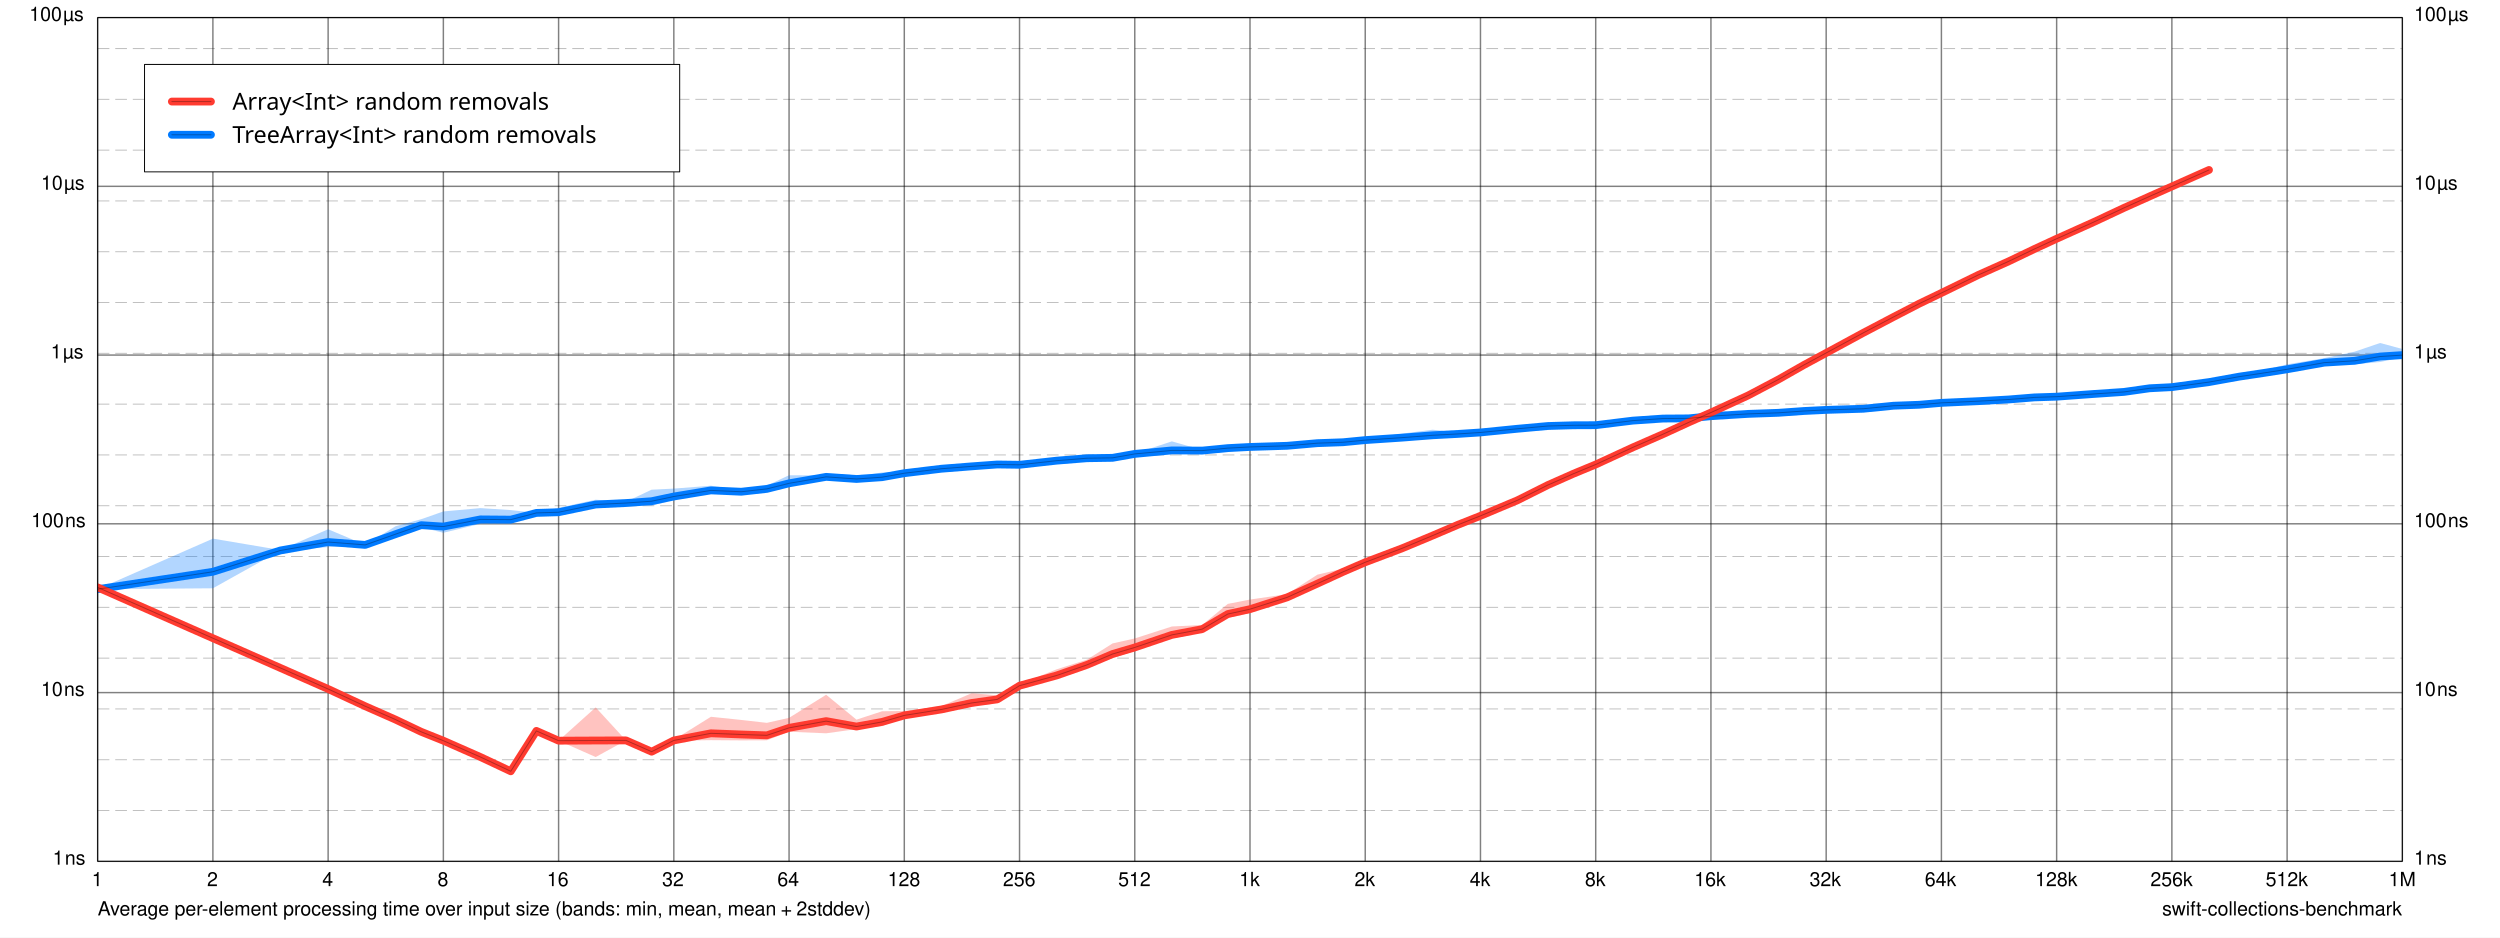
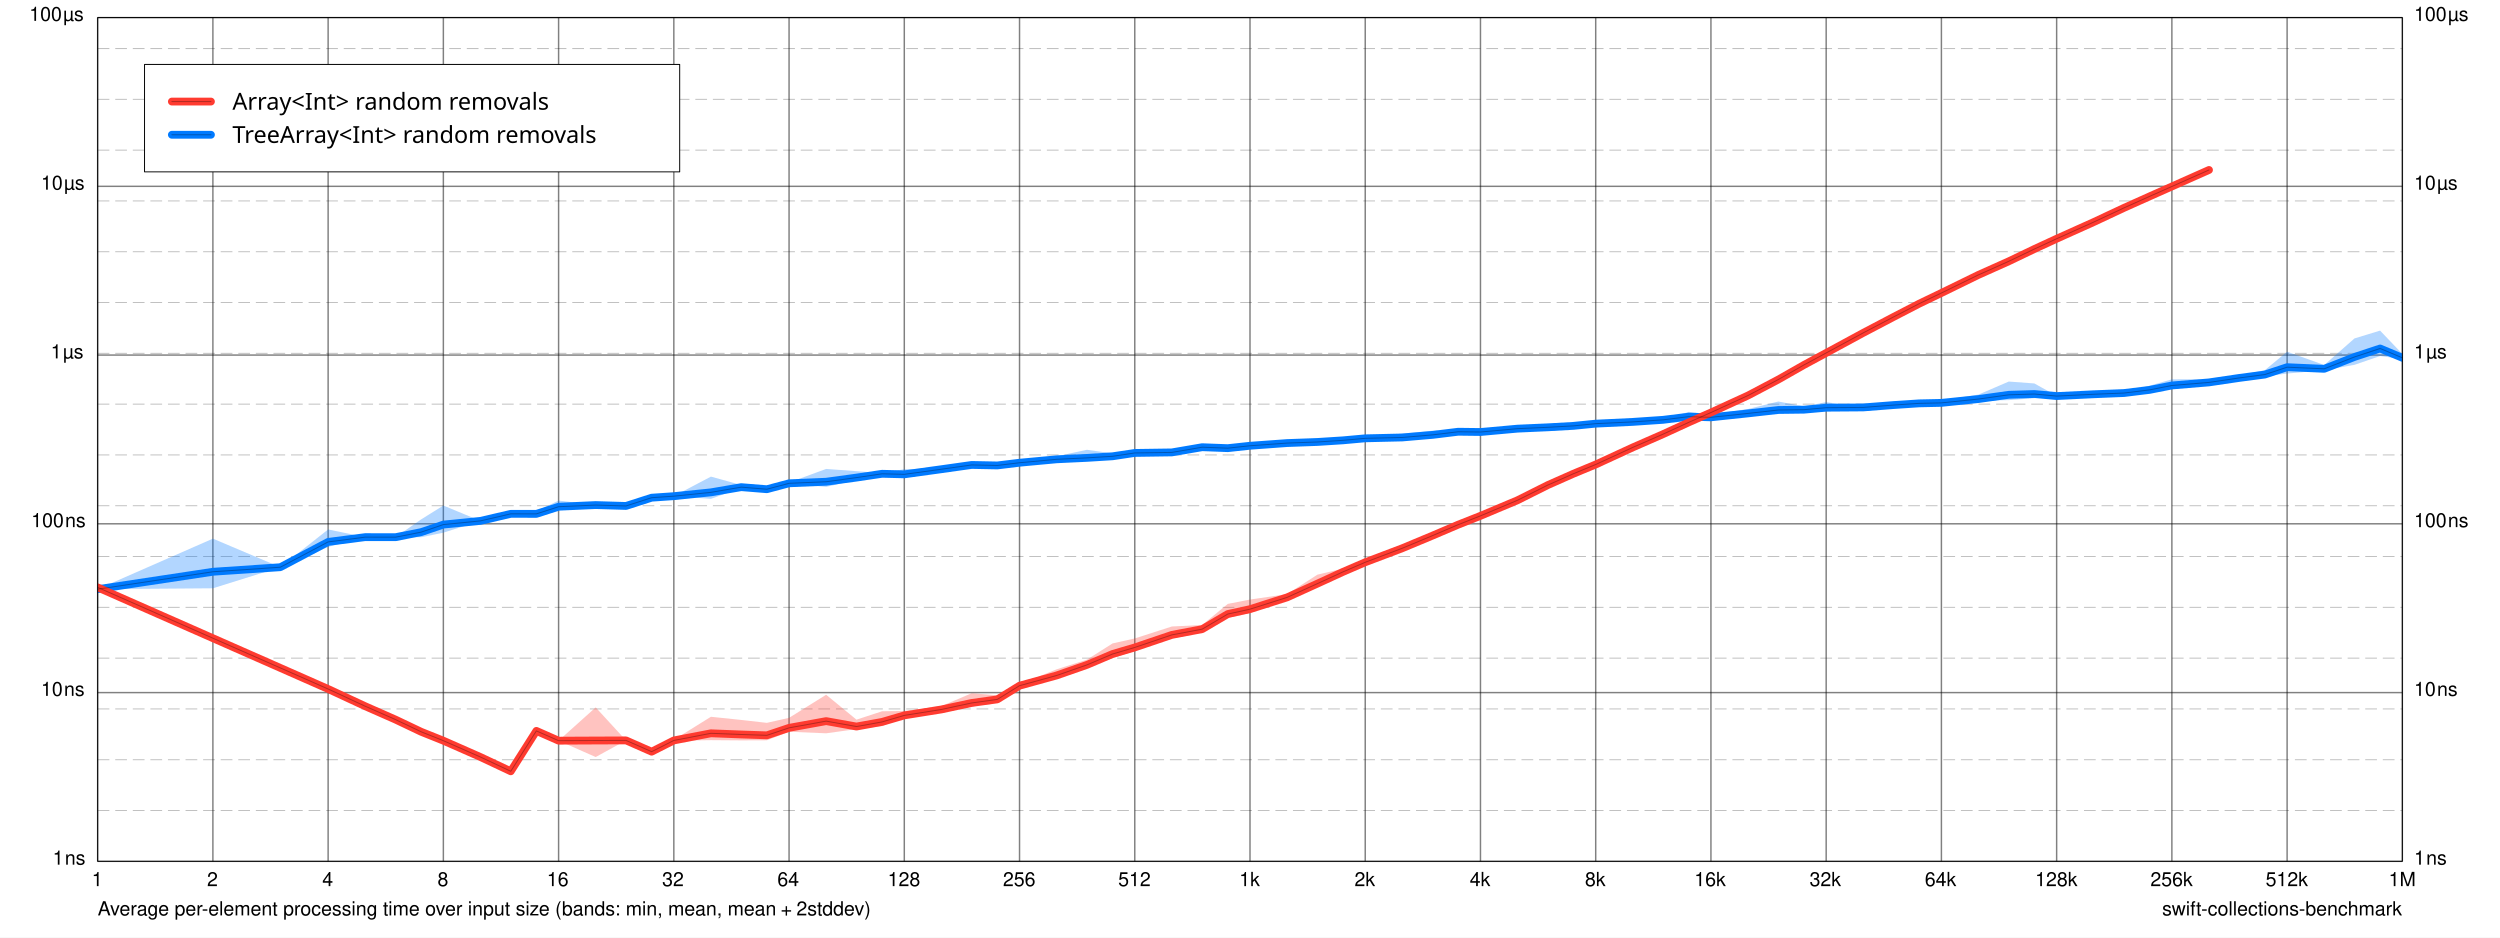
<svg xmlns="http://www.w3.org/2000/svg" xmlns:xlink="http://www.w3.org/1999/xlink" width="1280.0px" height="480.0px" viewBox="0.0 0.0 1280.0 480.0" version="1.1">
  <path d="M 0 0 L 0 480 L 1280 480 L 1280 0 z" fill="#FFFFFF" fill-opacity="1.0" stroke="none" />
  <text x="50" y="468.7" font-family="Helvetica" font-size="10" font-weight="normal" font-style="normal" fill="#000000" fill-opacity="1">Average per-element processing time over input size (bands: min, mean, mean + 2stddev)</text>
  <a xlink:href="https://github.com/apple/swift-collections-benchmark">
    <text x="1107" y="468.7" font-family="Helvetica" font-size="10" font-weight="normal" font-style="normal" fill="#000000" fill-opacity="1">swift-collections-benchmark</text>
  </a>
  <path d="M 50 9 L 50 441" fill="none" stroke-width="0.75" stroke="#000000" stroke-opacity="0.498" stroke-linecap="butt" stroke-linejoin="round" />
  <text x="47" y="453.7" font-family="Helvetica" font-size="10" font-weight="normal" font-style="normal" fill="#000000" fill-opacity="1">1</text>
  <path d="M 109 9 L 109 441" fill="none" stroke-width="0.75" stroke="#000000" stroke-opacity="0.498" stroke-linecap="butt" stroke-linejoin="round" />
  <text x="106" y="453.7" font-family="Helvetica" font-size="10" font-weight="normal" font-style="normal" fill="#000000" fill-opacity="1">2</text>
  <path d="M 168 9 L 168 441" fill="none" stroke-width="0.75" stroke="#000000" stroke-opacity="0.498" stroke-linecap="butt" stroke-linejoin="round" />
  <text x="165" y="453.7" font-family="Helvetica" font-size="10" font-weight="normal" font-style="normal" fill="#000000" fill-opacity="1">4</text>
  <path d="M 227 9 L 227 441" fill="none" stroke-width="0.75" stroke="#000000" stroke-opacity="0.498" stroke-linecap="butt" stroke-linejoin="round" />
  <text x="224" y="453.7" font-family="Helvetica" font-size="10" font-weight="normal" font-style="normal" fill="#000000" fill-opacity="1">8</text>
  <path d="M 286 9 L 286 441" fill="none" stroke-width="0.75" stroke="#000000" stroke-opacity="0.498" stroke-linecap="butt" stroke-linejoin="round" />
  <text x="280" y="453.7" font-family="Helvetica" font-size="10" font-weight="normal" font-style="normal" fill="#000000" fill-opacity="1">16</text>
  <path d="M 345 9 L 345 441" fill="none" stroke-width="0.75" stroke="#000000" stroke-opacity="0.498" stroke-linecap="butt" stroke-linejoin="round" />
  <text x="339" y="453.7" font-family="Helvetica" font-size="10" font-weight="normal" font-style="normal" fill="#000000" fill-opacity="1">32</text>
  <path d="M 404 9 L 404 441" fill="none" stroke-width="0.75" stroke="#000000" stroke-opacity="0.498" stroke-linecap="butt" stroke-linejoin="round" />
  <text x="398" y="453.7" font-family="Helvetica" font-size="10" font-weight="normal" font-style="normal" fill="#000000" fill-opacity="1">64</text>
  <path d="M 463 9 L 463 441" fill="none" stroke-width="0.75" stroke="#000000" stroke-opacity="0.498" stroke-linecap="butt" stroke-linejoin="round" />
  <text x="454.5" y="453.7" font-family="Helvetica" font-size="10" font-weight="normal" font-style="normal" fill="#000000" fill-opacity="1">128</text>
  <path d="M 522 9 L 522 441" fill="none" stroke-width="0.75" stroke="#000000" stroke-opacity="0.498" stroke-linecap="butt" stroke-linejoin="round" />
  <text x="513.5" y="453.7" font-family="Helvetica" font-size="10" font-weight="normal" font-style="normal" fill="#000000" fill-opacity="1">256</text>
  <path d="M 581 9 L 581 441" fill="none" stroke-width="0.75" stroke="#000000" stroke-opacity="0.498" stroke-linecap="butt" stroke-linejoin="round" />
  <text x="572.5" y="453.7" font-family="Helvetica" font-size="10" font-weight="normal" font-style="normal" fill="#000000" fill-opacity="1">512</text>
  <path d="M 640 9 L 640 441" fill="none" stroke-width="0.75" stroke="#000000" stroke-opacity="0.498" stroke-linecap="butt" stroke-linejoin="round" />
  <text x="634.5" y="453.7" font-family="Helvetica" font-size="10" font-weight="normal" font-style="normal" fill="#000000" fill-opacity="1">1k</text>
  <path d="M 699 9 L 699 441" fill="none" stroke-width="0.75" stroke="#000000" stroke-opacity="0.498" stroke-linecap="butt" stroke-linejoin="round" />
  <text x="693.5" y="453.7" font-family="Helvetica" font-size="10" font-weight="normal" font-style="normal" fill="#000000" fill-opacity="1">2k</text>
  <path d="M 758 9 L 758 441" fill="none" stroke-width="0.75" stroke="#000000" stroke-opacity="0.498" stroke-linecap="butt" stroke-linejoin="round" />
  <text x="752.5" y="453.7" font-family="Helvetica" font-size="10" font-weight="normal" font-style="normal" fill="#000000" fill-opacity="1">4k</text>
  <path d="M 817 9 L 817 441" fill="none" stroke-width="0.75" stroke="#000000" stroke-opacity="0.498" stroke-linecap="butt" stroke-linejoin="round" />
  <text x="811.5" y="453.7" font-family="Helvetica" font-size="10" font-weight="normal" font-style="normal" fill="#000000" fill-opacity="1">8k</text>
  <path d="M 876 9 L 876 441" fill="none" stroke-width="0.75" stroke="#000000" stroke-opacity="0.498" stroke-linecap="butt" stroke-linejoin="round" />
  <text x="867.5" y="453.7" font-family="Helvetica" font-size="10" font-weight="normal" font-style="normal" fill="#000000" fill-opacity="1">16k</text>
  <path d="M 935 9 L 935 441" fill="none" stroke-width="0.75" stroke="#000000" stroke-opacity="0.498" stroke-linecap="butt" stroke-linejoin="round" />
  <text x="926.5" y="453.7" font-family="Helvetica" font-size="10" font-weight="normal" font-style="normal" fill="#000000" fill-opacity="1">32k</text>
  <path d="M 994 9 L 994 441" fill="none" stroke-width="0.75" stroke="#000000" stroke-opacity="0.498" stroke-linecap="butt" stroke-linejoin="round" />
  <text x="985.5" y="453.7" font-family="Helvetica" font-size="10" font-weight="normal" font-style="normal" fill="#000000" fill-opacity="1">64k</text>
  <path d="M 1053 9 L 1053 441" fill="none" stroke-width="0.75" stroke="#000000" stroke-opacity="0.498" stroke-linecap="butt" stroke-linejoin="round" />
  <text x="1042" y="453.7" font-family="Helvetica" font-size="10" font-weight="normal" font-style="normal" fill="#000000" fill-opacity="1">128k</text>
  <path d="M 1112 9 L 1112 441" fill="none" stroke-width="0.75" stroke="#000000" stroke-opacity="0.498" stroke-linecap="butt" stroke-linejoin="round" />
  <text x="1101" y="453.7" font-family="Helvetica" font-size="10" font-weight="normal" font-style="normal" fill="#000000" fill-opacity="1">256k</text>
  <path d="M 1171 9 L 1171 441" fill="none" stroke-width="0.75" stroke="#000000" stroke-opacity="0.498" stroke-linecap="butt" stroke-linejoin="round" />
  <text x="1160" y="453.7" font-family="Helvetica" font-size="10" font-weight="normal" font-style="normal" fill="#000000" fill-opacity="1">512k</text>
  <path d="M 1230 9 L 1230 441" fill="none" stroke-width="0.75" stroke="#000000" stroke-opacity="0.498" stroke-linecap="butt" stroke-linejoin="round" />
  <text x="1223" y="453.7" font-family="Helvetica" font-size="10" font-weight="normal" font-style="normal" fill="#000000" fill-opacity="1">1M</text>
  <path d="M 50 441 L 1230 441" fill="none" stroke-width="0.75" stroke="#000000" stroke-opacity="0.498" stroke-linecap="butt" stroke-linejoin="round" />
  <text x="27" y="442.7" font-family="Helvetica" font-size="10" font-weight="normal" font-style="normal" fill="#000000" fill-opacity="1">1 ns</text>
  <text x="1236" y="442.7" font-family="Helvetica" font-size="10" font-weight="normal" font-style="normal" fill="#000000" fill-opacity="1">1 ns</text>
  <path d="M 50 354.6 L 1230 354.6" fill="none" stroke-width="0.75" stroke="#000000" stroke-opacity="0.498" stroke-linecap="butt" stroke-linejoin="round" />
  <text x="21" y="356.3" font-family="Helvetica" font-size="10" font-weight="normal" font-style="normal" fill="#000000" fill-opacity="1">10 ns</text>
  <text x="1236" y="356.3" font-family="Helvetica" font-size="10" font-weight="normal" font-style="normal" fill="#000000" fill-opacity="1">10 ns</text>
  <path d="M 50 268.2 L 1230 268.2" fill="none" stroke-width="0.75" stroke="#000000" stroke-opacity="0.498" stroke-linecap="butt" stroke-linejoin="round" />
  <text x="16" y="269.9" font-family="Helvetica" font-size="10" font-weight="normal" font-style="normal" fill="#000000" fill-opacity="1">100 ns</text>
  <text x="1236" y="269.9" font-family="Helvetica" font-size="10" font-weight="normal" font-style="normal" fill="#000000" fill-opacity="1">100 ns</text>
  <path d="M 50 181.8 L 1230 181.8" fill="none" stroke-width="0.75" stroke="#000000" stroke-opacity="0.498" stroke-linecap="butt" stroke-linejoin="round" />
  <text x="26" y="183.5" font-family="Helvetica" font-size="10" font-weight="normal" font-style="normal" fill="#000000" fill-opacity="1">1 µs</text>
  <text x="1236" y="183.5" font-family="Helvetica" font-size="10" font-weight="normal" font-style="normal" fill="#000000" fill-opacity="1">1 µs</text>
  <path d="M 50 95.4 L 1230 95.4" fill="none" stroke-width="0.75" stroke="#000000" stroke-opacity="0.498" stroke-linecap="butt" stroke-linejoin="round" />
  <text x="21" y="97.1" font-family="Helvetica" font-size="10" font-weight="normal" font-style="normal" fill="#000000" fill-opacity="1">10 µs</text>
  <text x="1236" y="97.1" font-family="Helvetica" font-size="10" font-weight="normal" font-style="normal" fill="#000000" fill-opacity="1">10 µs</text>
  <path d="M 50 9 L 1230 9" fill="none" stroke-width="0.75" stroke="#000000" stroke-opacity="0.498" stroke-linecap="butt" stroke-linejoin="round" />
  <text x="15" y="10.7" font-family="Helvetica" font-size="10" font-weight="normal" font-style="normal" fill="#000000" fill-opacity="1">100 µs</text>
  <text x="1236" y="10.7" font-family="Helvetica" font-size="10" font-weight="normal" font-style="normal" fill="#000000" fill-opacity="1">100 µs</text>
  <path d="M 50 414.99 L 1230 414.99" fill="none" stroke-width="0.5" stroke="#000000" stroke-opacity="0.259" stroke-linecap="butt" stroke-linejoin="round" stroke-dasharray="6 3" stroke-dashoffset="0" />
  <path d="M 50 388.98 L 1230 388.98" fill="none" stroke-width="0.5" stroke="#000000" stroke-opacity="0.259" stroke-linecap="butt" stroke-linejoin="round" stroke-dasharray="6 3" stroke-dashoffset="0" />
  <path d="M 50 362.97 L 1230 362.97" fill="none" stroke-width="0.5" stroke="#000000" stroke-opacity="0.259" stroke-linecap="butt" stroke-linejoin="round" stroke-dasharray="6 3" stroke-dashoffset="0" />
  <path d="M 50 336.96 L 1230 336.96" fill="none" stroke-width="0.5" stroke="#000000" stroke-opacity="0.259" stroke-linecap="butt" stroke-linejoin="round" stroke-dasharray="6 3" stroke-dashoffset="0" />
  <path d="M 50 310.96 L 1230 310.96" fill="none" stroke-width="0.5" stroke="#000000" stroke-opacity="0.259" stroke-linecap="butt" stroke-linejoin="round" stroke-dasharray="6 3" stroke-dashoffset="0" />
  <path d="M 50 284.95 L 1230 284.95" fill="none" stroke-width="0.5" stroke="#000000" stroke-opacity="0.259" stroke-linecap="butt" stroke-linejoin="round" stroke-dasharray="6 3" stroke-dashoffset="0" />
  <path d="M 50 258.94 L 1230 258.94" fill="none" stroke-width="0.5" stroke="#000000" stroke-opacity="0.259" stroke-linecap="butt" stroke-linejoin="round" stroke-dasharray="6 3" stroke-dashoffset="0" />
  <path d="M 50 232.93 L 1230 232.93" fill="none" stroke-width="0.5" stroke="#000000" stroke-opacity="0.259" stroke-linecap="butt" stroke-linejoin="round" stroke-dasharray="6 3" stroke-dashoffset="0" />
  <path d="M 50 206.92 L 1230 206.92" fill="none" stroke-width="0.5" stroke="#000000" stroke-opacity="0.259" stroke-linecap="butt" stroke-linejoin="round" stroke-dasharray="6 3" stroke-dashoffset="0" />
  <path d="M 50 180.91 L 1230 180.91" fill="none" stroke-width="0.5" stroke="#000000" stroke-opacity="0.259" stroke-linecap="butt" stroke-linejoin="round" stroke-dasharray="6 3" stroke-dashoffset="0" />
  <path d="M 50 154.9 L 1230 154.9" fill="none" stroke-width="0.5" stroke="#000000" stroke-opacity="0.259" stroke-linecap="butt" stroke-linejoin="round" stroke-dasharray="6 3" stroke-dashoffset="0" />
  <path d="M 50 128.89 L 1230 128.89" fill="none" stroke-width="0.5" stroke="#000000" stroke-opacity="0.259" stroke-linecap="butt" stroke-linejoin="round" stroke-dasharray="6 3" stroke-dashoffset="0" />
  <path d="M 50 102.88 L 1230 102.88" fill="none" stroke-width="0.5" stroke="#000000" stroke-opacity="0.259" stroke-linecap="butt" stroke-linejoin="round" stroke-dasharray="6 3" stroke-dashoffset="0" />
  <path d="M 50 76.874 L 1230 76.874" fill="none" stroke-width="0.5" stroke="#000000" stroke-opacity="0.259" stroke-linecap="butt" stroke-linejoin="round" stroke-dasharray="6 3" stroke-dashoffset="0" />
  <path d="M 50 50.865 L 1230 50.865" fill="none" stroke-width="0.5" stroke="#000000" stroke-opacity="0.259" stroke-linecap="butt" stroke-linejoin="round" stroke-dasharray="6 3" stroke-dashoffset="0" />
  <path d="M 50 24.856 L 1230 24.856" fill="none" stroke-width="0.5" stroke="#000000" stroke-opacity="0.259" stroke-linecap="butt" stroke-linejoin="round" stroke-dasharray="6 3" stroke-dashoffset="0" />
  <path d="M 74 33 L 74 88 L 348 88 L 348 33 z" fill="#FFFFFF" fill-opacity="1.0" stroke="none" />
  <clipPath id="clip-0">
    <path d="M 50 9 L 50 441 L 1230 441 L 1230 9 z" />
  </clipPath>
  <g clip-path="url(#clip-0)">
-     <path d="M 50 301.66L 109 275.78L 143.51 281.6L 168 270.98L 186.99 278.99L 202.51 269.45L 215.63 265.84L 227 261.86L 245.99 260.15L 261.51 261.17L 274.63 262.61L 286 259.98L 304.99 255.85L 320.51 256.88L 333.63 250.72L 345 250.16L 363.99 248.69L 379.51 250.89L 392.63 248.63L 404 243.32L 422.99 243.42L 438.51 244L 451.63 241.89L 463 241.76L 481.99 239.53L 497.51 238.62L 510.63 236.55L 522 236.83L 540.99 235.77L 556.51 233.04L 569.63 234.21L 581 232.24L 599.99 225.98L 615.51 230.39L 628.63 229.09L 640 228.12L 658.99 227.28L 674.51 225.88L 687.63 226.36L 699 224.92L 717.99 221.99L 733.51 220.01L 746.63 221.43L 758 221.1L 776.99 218.28L 792.51 217.39L 805.63 216.74L 817 217.08L 835.99 215.24L 851.51 213.46L 864.63 213.87L 876 212.47L 894.99 210.73L 910.51 211.21L 923.63 210.32L 935 209.87L 953.99 208.94L 969.51 207.3L 982.63 206.96L 994 205.92L 1013 205.38L 1028.5 204.41L 1041.6 202.89L 1053 202.89L 1072 201.45L 1087.5 199.8L 1100.6 197.02L 1112 196.86L 1131 194.4L 1146.5 192.54L 1159.6 189.39L 1171 186.54L 1190 183.36L 1205.5 180.07L 1218.6 175.61L 1230 178.68L 1230 182.99L 1218.6 185.33L 1205.5 186.53L 1190 186.52L 1171 190.01L 1159.6 191.4L 1146.5 192.95L 1131 196.07L 1112 198.71L 1100.6 199.46L 1087.5 200.97L 1072 201.8L 1053 203.17L 1041.6 203.68L 1028.5 204.57L 1013 205.39L 994 206.38L 982.63 207.33L 969.51 207.88L 953.99 209.4L 935 209.87L 923.63 210.47L 910.51 211.42L 894.99 212.34L 876 213.3L 864.63 214.33L 851.51 214.6L 835.99 215.4L 817 217.91L 805.63 218.1L 792.51 218.38L 776.99 219.97L 758 221.53L 746.63 222.42L 733.51 223.93L 717.99 224.82L 699 225.47L 687.63 226.46L 674.51 227.27L 658.99 228.59L 640 229.1L 628.63 229.57L 615.51 230.82L 599.99 232.4L 581 232.46L 569.63 234.48L 556.51 235.18L 540.99 235.89L 522 238.38L 510.63 238.26L 497.51 238.83L 481.99 240.15L 463 242.46L 451.63 245.21L 438.51 245.67L 422.99 244.41L 404 249.03L 392.63 250.92L 379.51 252.08L 363.99 251.96L 345 255.76L 333.63 258.95L 320.51 257.79L 304.99 259.2L 286 263.1L 274.63 262.61L 261.51 267.95L 245.99 268.2L 227 272.78L 215.63 270.01L 202.51 275.04L 186.99 278.99L 168 280.14L 143.51 281.94L 109 301.2L 50 301.66" fill="#007AFF" fill-opacity="0.302" stroke="none" />
+     <path d="M 50 301.66L 109 275.78L 143.51 290.41L 168 271.08L 186.99 275.01L 202.51 275.04L 215.63 265.92L 227 258.84L 245.99 266.69L 261.51 263.09L 274.63 261.73L 286 256.31L 304.99 258.57L 320.51 258.35L 333.63 253.72L 345 254.03L 363.99 244.02L 379.51 248.33L 392.63 250.24L 404 247.06L 422.99 240.09L 438.51 241.24L 451.63 242.19L 463 240.23L 481.99 239.85L 497.51 236.64L 510.63 237.56L 522 235.81L 540.99 233.62L 556.51 230.29L 569.63 232.12L 581 231.82L 599.99 231.01L 615.51 228.91L 628.63 228.99L 640 226.6L 658.99 225.97L 674.51 224.49L 687.63 225.24L 699 224.01L 717.99 222L 733.51 220.51L 746.63 220.02L 758 220.33L 776.99 218.56L 792.51 218.05L 805.63 216.88L 817 216.79L 835.99 214.09L 851.51 214.87L 864.63 210.86L 876 212.24L 894.99 209.41L 910.51 205.57L 923.63 208.08L 935 205.9L 953.99 208.51L 969.51 205.68L 982.63 205.09L 994 205.03L 1013 202.02L 1028.5 195.35L 1041.6 196.33L 1053 202.67L 1072 201.15L 1087.5 200.71L 1100.6 197.48L 1112 194.22L 1131 194.1L 1146.5 192.18L 1159.6 189.53L 1171 180.06L 1190 186.89L 1205.5 173.27L 1218.6 169.27L 1230 181.22L 1230 183.92L 1218.6 182.29L 1205.5 186.79L 1190 189.54L 1171 191.26L 1159.6 192.59L 1146.5 193.98L 1131 196.41L 1112 198.53L 1100.6 200.41L 1087.5 201.42L 1072 202.12L 1053 202.83L 1041.6 203.85L 1028.5 204.86L 1013 205.16L 994 206.72L 982.63 207.04L 969.51 208.01L 953.99 208.63L 935 209.8L 923.63 210.36L 910.51 211.58L 894.99 212.49L 876 214.18L 864.63 214.25L 851.51 214.97L 835.99 216.71L 817 216.96L 805.63 218.46L 792.51 219.04L 776.99 219.8L 758 221.5L 746.63 221.42L 733.51 223.44L 717.99 224.7L 699 224.57L 687.63 225.53L 674.51 226.94L 658.99 227.17L 640 228.82L 628.63 229.63L 615.51 228.99L 599.99 231.85L 581 231.94L 569.63 234.17L 556.51 236.01L 540.99 235.72L 522 237.32L 510.63 238.57L 497.51 238.57L 481.99 240.38L 463 243.84L 451.63 242.72L 438.51 245.76L 422.99 249.27L 404 247.6L 392.63 250.57L 379.51 249.82L 363.99 255.41L 345 254.05L 333.63 255.21L 320.51 259.31L 304.99 258.6L 286 260.6L 274.63 263.59L 261.51 263.09L 245.99 266.69L 227 272.73L 215.63 275.06L 202.51 275.04L 186.99 275.01L 168 280.01L 143.51 290.41L 109 301.2L 50 301.66" fill="#007AFF" fill-opacity="0.302" stroke="none" />
    <path d="M 50 300.75L 109 326.76L 143.51 341.97L 168 352.77L 186.99 360.33L 202.51 367.18L 215.63 374.67L 227 377.97L 245.99 386.34L 261.51 394.9L 274.63 374.22L 286 379.23L 304.99 362.18L 320.51 379.08L 333.63 384.86L 345 378.8L 363.99 366.99L 379.51 368.61L 392.63 370.1L 404 367.53L 422.99 355.71L 438.51 368.47L 451.63 364.17L 463 364.03L 481.99 361.52L 497.51 354.94L 510.63 355.98L 522 350.27L 540.99 342.69L 556.51 337.75L 569.63 329.43L 581 326.88L 599.99 320.76L 615.51 320L 628.63 309.19L 640 306.97L 658.99 304.2L 674.51 294.23L 687.63 291.12L 699 286.53L 717.99 280.09L 733.51 274.18L 746.63 266.88L 758 263.65L 776.99 255.09L 792.51 247.93L 805.63 242.32L 817 237.72L 835.99 227.52L 851.51 221.71L 864.63 214.92L 876 210.46L 894.99 202.46L 910.51 194.2L 923.63 186.73L 935 180.65L 953.99 170.38L 969.51 162.17L 982.63 155.25L 994 149.62L 1013 140.05L 1028.5 133.64L 1041.6 127.43L 1053 121.64L 1072 113.61L 1087.5 106.18L 1100.6 99.443L 1112 94.649L 1131 87.025L 1131 87.025L 1112 95.765L 1100.6 100.94L 1087.5 106.51L 1072 113.72L 1053 122.44L 1041.6 127.52L 1028.5 133.83L 1013 140.96L 994 150.13L 982.63 155.56L 969.51 162.31L 953.99 170.44L 935 180.74L 923.63 186.89L 910.51 194.35L 894.99 202.52L 876 211.48L 864.63 216.72L 851.51 222.48L 835.99 229.64L 817 237.85L 805.63 242.6L 792.51 248.48L 776.99 256.48L 758 264.27L 746.63 269.25L 733.51 274.23L 717.99 280.9L 699 288.36L 687.63 293.4L 674.51 300.59L 658.99 306.47L 640 313.8L 628.63 316.41L 615.51 322.9L 599.99 326.71L 581 333.26L 569.63 336.97L 556.51 341.41L 540.99 347.01L 522 351.36L 510.63 358.85L 497.51 361.84L 481.99 363.86L 463 367.11L 451.63 371.76L 438.51 373.31L 422.99 375.45L 404 374.66L 392.63 379.03L 379.51 379.08L 363.99 378.96L 345 379.23L 333.63 384.86L 320.51 379.08L 304.99 387.6L 286 379.23L 274.63 374.22L 261.51 394.9L 245.99 388.06L 227 379.68L 215.63 374.67L 202.51 368.89L 186.99 362.05L 168 352.77L 143.51 341.97L 109 326.76L 50 300.75" fill="#FF3B30" fill-opacity="0.302" stroke="none" />
-     <path d="M 50 301.66L 109 292.74L 143.51 281.85L 168 277.52L 186.99 278.99L 202.51 273.5L 215.63 268.88L 227 269.61L 245.99 265.93L 261.51 266.06L 274.63 262.61L 286 262.26L 304.99 258.3L 320.51 257.55L 333.63 256.62L 345 254.21L 363.99 251.08L 379.51 251.77L 392.63 250.31L 404 247.46L 422.99 244.15L 438.51 245.23L 451.63 244.32L 463 242.28L 481.99 239.99L 497.51 238.77L 510.63 237.81L 522 237.97L 540.99 235.86L 556.51 234.61L 569.63 234.41L 581 232.4L 599.99 230.61L 615.51 230.71L 628.63 229.44L 640 228.84L 658.99 228.25L 674.51 226.9L 687.63 226.43L 699 225.33L 717.99 224.06L 733.51 222.86L 746.63 222.16L 758 221.42L 776.99 219.52L 792.51 218.12L 805.63 217.74L 817 217.69L 835.99 215.36L 851.51 214.3L 864.63 214.21L 876 213.08L 894.99 211.91L 910.51 211.36L 923.63 210.43L 935 209.87L 953.99 209.28L 969.51 207.73L 982.63 207.24L 994 206.26L 1013 205.39L 1028.5 204.53L 1041.6 203.47L 1053 203.1L 1072 201.71L 1087.5 200.66L 1100.6 198.8L 1112 198.21L 1131 195.63L 1146.5 192.84L 1159.6 190.87L 1171 189.07L 1190 185.67L 1205.5 184.73L 1218.6 182.54L 1230 181.81" fill="none" stroke-width="4" stroke="#007AFF" stroke-opacity="1" stroke-linecap="round" stroke-linejoin="round" />
+     <path d="M 50 301.66L 109 292.74L 143.51 290.41L 168 277.46L 186.99 275.01L 202.51 275.04L 215.63 272.45L 227 268.58L 245.99 266.69L 261.51 263.09L 274.63 263.1L 286 259.44L 304.99 258.59L 320.51 259.05L 333.63 254.82L 345 254.04L 363.99 252.08L 379.51 249.42L 392.63 250.48L 404 247.45L 422.99 246.65L 438.51 244.53L 451.63 242.58L 463 242.86L 481.99 240.24L 497.51 238.05L 510.63 238.31L 522 236.92L 540.99 235.16L 556.51 234.43L 569.63 233.62L 581 231.91L 599.99 231.63L 615.51 228.97L 628.63 229.46L 640 228.23L 658.99 226.85L 674.51 226.29L 687.63 225.45L 699 224.42L 717.99 223.98L 733.51 222.65L 746.63 221.05L 758 221.19L 776.99 219.47L 792.51 218.78L 805.63 218.04L 817 216.91L 835.99 216.01L 851.51 214.95L 864.63 213.33L 876 213.67L 894.99 211.66L 910.51 209.92L 923.63 209.75L 935 208.74L 953.99 208.6L 969.51 207.39L 982.63 206.52L 994 206.27L 1013 204.31L 1028.5 202.14L 1041.6 201.74L 1053 202.79L 1072 201.86L 1087.5 201.23L 1100.6 199.62L 1112 197.36L 1131 195.79L 1146.5 193.5L 1159.6 191.77L 1171 188L 1190 188.83L 1205.5 182.76L 1218.6 178.43L 1230 183.2" fill="none" stroke-width="4" stroke="#007AFF" stroke-opacity="1" stroke-linecap="round" stroke-linejoin="round" />
    <path d="M 50 300.75L 109 326.76L 143.51 341.97L 168 352.77L 186.99 361.59L 202.51 368.43L 215.63 374.67L 227 379.23L 245.99 387.6L 261.51 394.9L 274.63 374.22L 286 379.23L 304.99 379.14L 320.51 379.08L 333.63 384.86L 345 379.11L 363.99 375.45L 379.51 376.05L 392.63 376.49L 404 372.66L 422.99 369.21L 438.51 371.99L 451.63 369.62L 463 366.28L 481.99 363.24L 497.51 359.91L 510.63 358.08L 522 351.07L 540.99 345.84L 556.51 340.42L 569.63 334.85L 581 331.49L 599.99 325.06L 615.51 322.12L 628.63 314.39L 640 311.89L 658.99 305.86L 674.51 298.82L 687.63 292.79L 699 287.88L 717.99 280.69L 733.51 274.21L 746.63 268.61L 758 264.11L 776.99 256.12L 792.51 248.34L 805.63 242.53L 817 237.82L 835.99 229.07L 851.51 222.27L 864.63 216.24L 876 211.21L 894.99 202.5L 910.51 194.31L 923.63 186.85L 935 180.71L 953.99 170.42L 969.51 162.27L 982.63 155.48L 994 150L 1013 140.72L 1028.5 133.78L 1041.6 127.5L 1053 122.23L 1072 113.69L 1087.5 106.42L 1100.6 100.54L 1112 95.47L 1131 87.025" fill="none" stroke-width="4" stroke="#FF3B30" stroke-opacity="1" stroke-linecap="round" stroke-linejoin="round" />
-     <path d="M 50 301.66L 109 292.74L 143.51 281.85L 168 277.52L 186.99 278.99L 202.51 273.5L 215.63 268.88L 227 269.61L 245.99 265.93L 261.51 266.06L 274.63 262.61L 286 262.26L 304.99 258.3L 320.51 257.55L 333.63 256.62L 345 254.21L 363.99 251.08L 379.51 251.77L 392.63 250.31L 404 247.46L 422.99 244.15L 438.51 245.23L 451.63 244.32L 463 242.28L 481.99 239.99L 497.51 238.77L 510.63 237.81L 522 237.97L 540.99 235.86L 556.51 234.61L 569.63 234.41L 581 232.4L 599.99 230.61L 615.51 230.71L 628.63 229.44L 640 228.84L 658.99 228.25L 674.51 226.9L 687.63 226.43L 699 225.33L 717.99 224.06L 733.51 222.86L 746.63 222.16L 758 221.42L 776.99 219.52L 792.51 218.12L 805.63 217.74L 817 217.69L 835.99 215.36L 851.51 214.3L 864.63 214.21L 876 213.08L 894.99 211.91L 910.51 211.36L 923.63 210.43L 935 209.87L 953.99 209.28L 969.51 207.73L 982.63 207.24L 994 206.26L 1013 205.39L 1028.5 204.53L 1041.6 203.47L 1053 203.1L 1072 201.71L 1087.5 200.66L 1100.6 198.8L 1112 198.21L 1131 195.63L 1146.5 192.84L 1159.6 190.87L 1171 189.07L 1190 185.67L 1205.5 184.73L 1218.6 182.54L 1230 181.81" fill="none" stroke-width="0.5" stroke="#000000" stroke-opacity="0.302" stroke-linecap="round" stroke-linejoin="round" />
+     <path d="M 50 301.66L 109 292.74L 143.51 290.41L 168 277.46L 186.99 275.01L 202.51 275.04L 215.63 272.45L 227 268.58L 245.99 266.69L 261.51 263.09L 274.63 263.1L 286 259.44L 304.99 258.59L 320.51 259.05L 333.63 254.82L 345 254.04L 363.99 252.08L 379.51 249.42L 392.63 250.48L 404 247.45L 422.99 246.65L 438.51 244.53L 451.63 242.58L 463 242.86L 481.99 240.24L 497.51 238.05L 510.63 238.31L 522 236.92L 540.99 235.16L 556.51 234.43L 569.63 233.62L 581 231.91L 599.99 231.63L 615.51 228.97L 628.63 229.46L 640 228.23L 658.99 226.85L 674.51 226.29L 687.63 225.45L 699 224.42L 717.99 223.98L 733.51 222.65L 746.63 221.05L 758 221.19L 776.99 219.47L 792.51 218.78L 805.63 218.04L 817 216.91L 835.99 216.01L 851.51 214.95L 864.63 213.33L 876 213.67L 894.99 211.66L 910.51 209.92L 923.63 209.75L 935 208.74L 953.99 208.6L 969.51 207.39L 982.63 206.52L 994 206.27L 1013 204.31L 1028.5 202.14L 1041.6 201.74L 1053 202.79L 1072 201.86L 1087.5 201.23L 1100.6 199.62L 1112 197.36L 1131 195.79L 1146.5 193.5L 1159.6 191.77L 1171 188L 1190 188.83L 1205.5 182.76L 1218.6 178.43L 1230 183.2" fill="none" stroke-width="0.5" stroke="#000000" stroke-opacity="0.302" stroke-linecap="round" stroke-linejoin="round" />
    <path d="M 50 300.75L 109 326.76L 143.51 341.97L 168 352.77L 186.99 361.59L 202.51 368.43L 215.63 374.67L 227 379.23L 245.99 387.6L 261.51 394.9L 274.63 374.22L 286 379.23L 304.99 379.14L 320.51 379.08L 333.63 384.86L 345 379.11L 363.99 375.45L 379.51 376.05L 392.63 376.49L 404 372.66L 422.99 369.21L 438.51 371.99L 451.63 369.62L 463 366.28L 481.99 363.24L 497.51 359.91L 510.63 358.08L 522 351.07L 540.99 345.84L 556.51 340.42L 569.63 334.85L 581 331.49L 599.99 325.06L 615.51 322.12L 628.63 314.39L 640 311.89L 658.99 305.86L 674.51 298.82L 687.63 292.79L 699 287.88L 717.99 280.69L 733.51 274.21L 746.63 268.61L 758 264.11L 776.99 256.12L 792.51 248.34L 805.63 242.53L 817 237.82L 835.99 229.07L 851.51 222.27L 864.63 216.24L 876 211.21L 894.99 202.5L 910.51 194.31L 923.63 186.85L 935 180.71L 953.99 170.42L 969.51 162.27L 982.63 155.48L 994 150L 1013 140.72L 1028.5 133.78L 1041.6 127.5L 1053 122.23L 1072 113.69L 1087.5 106.42L 1100.6 100.54L 1112 95.47L 1131 87.025" fill="none" stroke-width="0.5" stroke="#000000" stroke-opacity="0.302" stroke-linecap="round" stroke-linejoin="round" />
  </g>
  <path d="M 74 33 L 74 88 L 348 88 L 348 33 z" fill="#FFFFFF" fill-opacity="0.702" stroke-width="0.5" stroke="#000000" stroke-opacity="1" stroke-linecap="round" stroke-linejoin="round" />
  <path d="M 88 52 L 108 52" fill="none" stroke-width="4" stroke="#FF3B30" stroke-opacity="1" stroke-linecap="round" stroke-linejoin="round" />
  <path d="M 88 52 L 108 52" fill="none" stroke-width="0.5" stroke="#000000" stroke-opacity="0.302" stroke-linecap="round" stroke-linejoin="round" />
  <text x="119" y="56.17" font-family="Menlo" font-size="12" font-weight="normal" font-style="normal" fill="#000000" fill-opacity="1">Array&lt;Int&gt; random removals</text>
  <path d="M 88 69 L 108 69" fill="none" stroke-width="4" stroke="#007AFF" stroke-opacity="1" stroke-linecap="round" stroke-linejoin="round" />
  <path d="M 88 69 L 108 69" fill="none" stroke-width="0.5" stroke="#000000" stroke-opacity="0.302" stroke-linecap="round" stroke-linejoin="round" />
  <text x="119" y="73.17" font-family="Menlo" font-size="12" font-weight="normal" font-style="normal" fill="#000000" fill-opacity="1">TreeArray&lt;Int&gt; random removals</text>
  <path d="M 50 9 L 50 441 L 1230 441 L 1230 9 z" fill="none" stroke-width="0.5" stroke="#000000" stroke-opacity="1" stroke-linecap="round" stroke-linejoin="round" />
</svg>
